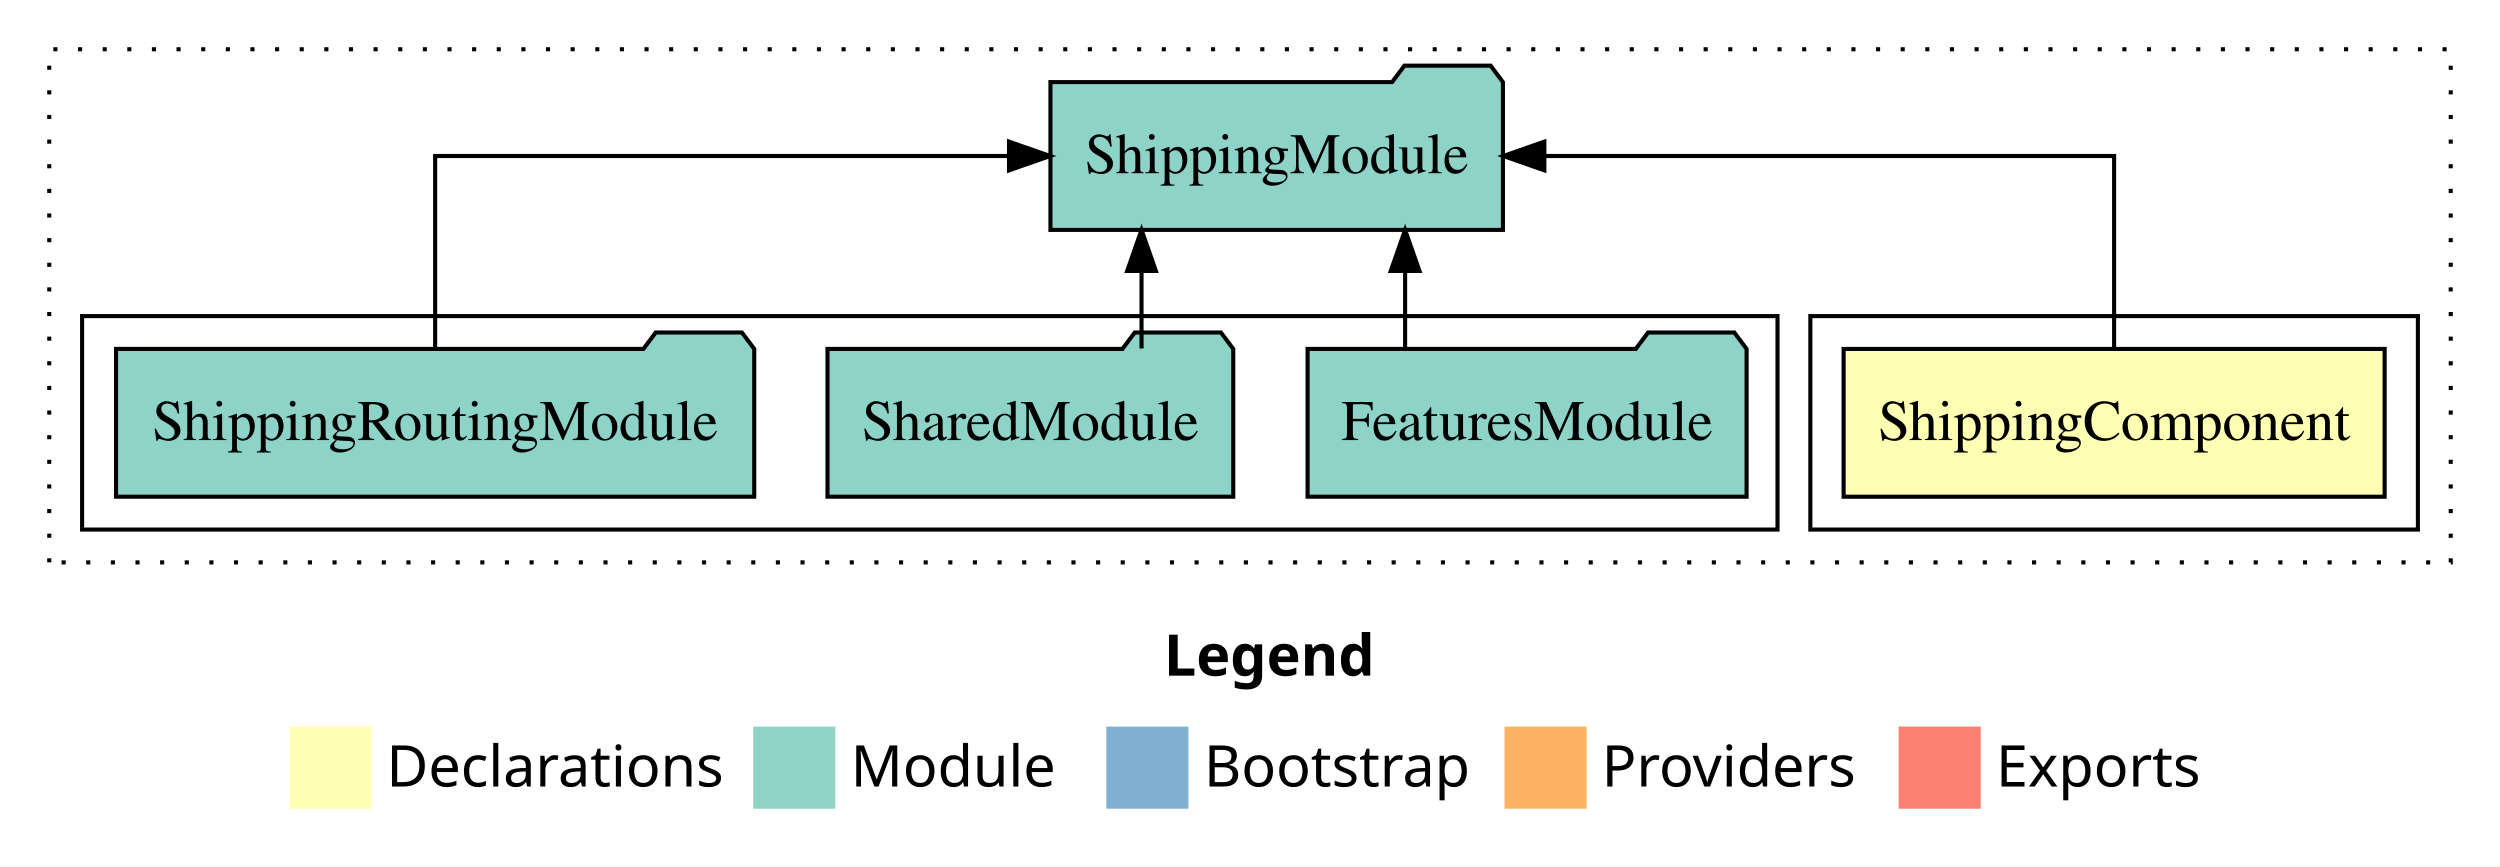
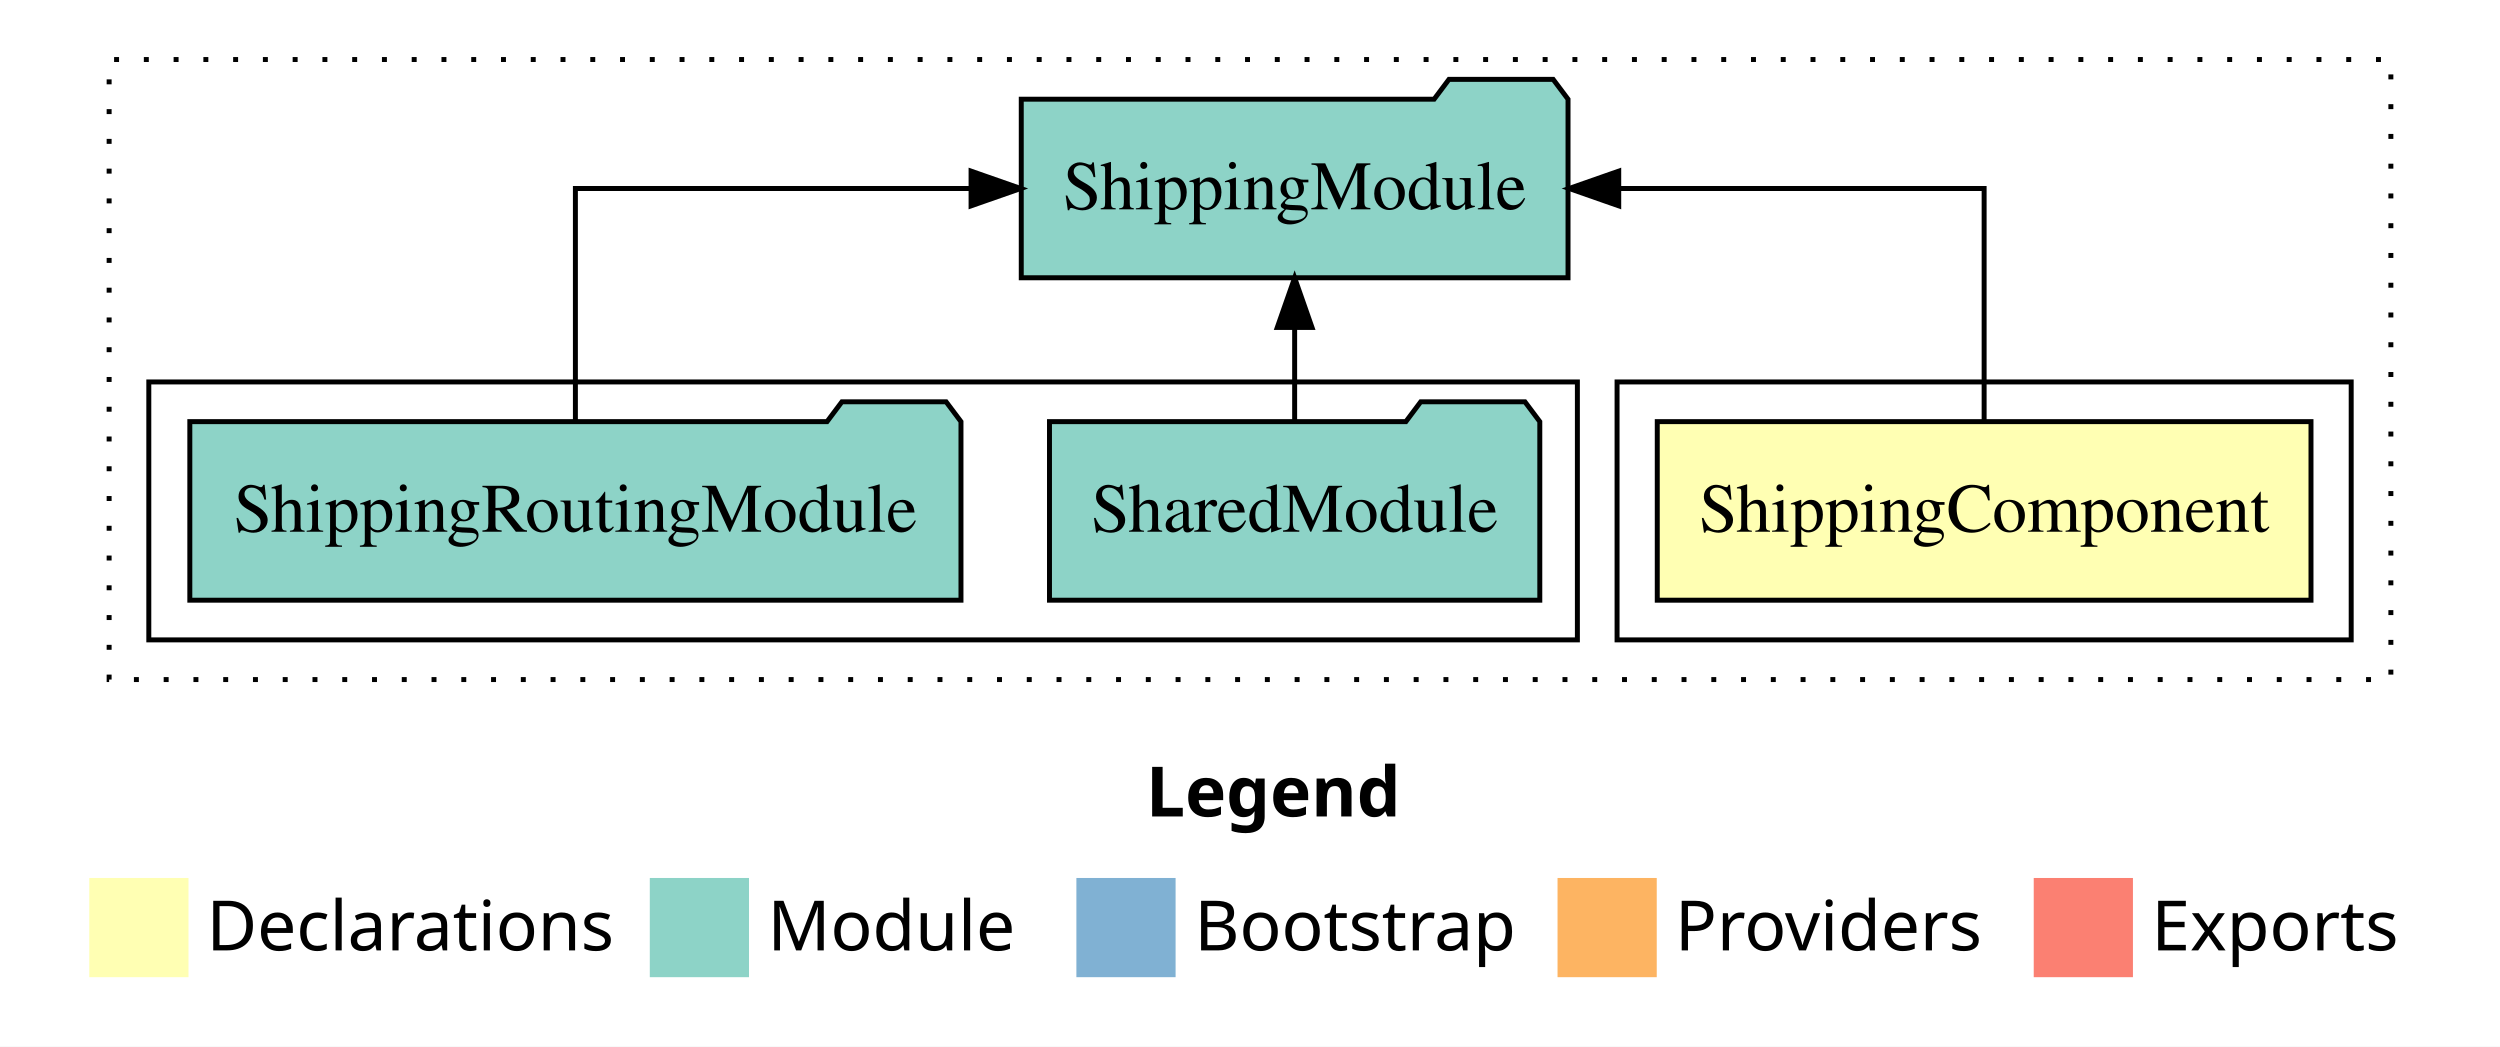
- <svg xmlns="http://www.w3.org/2000/svg" width="609pt" height="211pt" viewBox="0.00 0.00 609.00 211.00">
+ <svg xmlns="http://www.w3.org/2000/svg" width="504pt" height="211pt" viewBox="0.00 0.00 504.00 211.00">
  <g id="graph0" class="graph" transform="scale(1 1) rotate(0) translate(4 207)">
-     <polygon fill="#ffffff" stroke="transparent" points="-4,4 -4,-207 605,-207 605,4 -4,4" />
-     <text text-anchor="start" x="279.509" y="-42.4" font-family="sans-serif" font-weight="bold" font-size="14.00" fill="#000000">Legend</text>
-     <polygon fill="#ffffb3" stroke="transparent" points="66.5,-10 66.5,-30 86.5,-30 86.5,-10 66.5,-10" />
-     <text text-anchor="start" x="90.129" y="-15.4" font-family="sans-serif" font-size="14.00" fill="#000000">  Declarations</text>
-     <polygon fill="#8dd3c7" stroke="transparent" points="179.5,-10 179.5,-30 199.5,-30 199.5,-10 179.5,-10" />
-     <text text-anchor="start" x="203.225" y="-15.4" font-family="sans-serif" font-size="14.00" fill="#000000">  Module</text>
-     <polygon fill="#80b1d3" stroke="transparent" points="265.5,-10 265.5,-30 285.5,-30 285.5,-10 265.5,-10" />
-     <text text-anchor="start" x="289.281" y="-15.4" font-family="sans-serif" font-size="14.00" fill="#000000">  Bootstrap</text>
-     <polygon fill="#fdb462" stroke="transparent" points="362.5,-10 362.5,-30 382.5,-30 382.5,-10 362.5,-10" />
-     <text text-anchor="start" x="386.173" y="-15.4" font-family="sans-serif" font-size="14.00" fill="#000000">  Providers</text>
-     <polygon fill="#fb8072" stroke="transparent" points="458.5,-10 458.5,-30 478.5,-30 478.5,-10 458.5,-10" />
-     <text text-anchor="start" x="482.226" y="-15.4" font-family="sans-serif" font-size="14.00" fill="#000000">  Exports</text>
+     <polygon fill="#ffffff" stroke="transparent" points="-4,4 -4,-207 500,-207 500,4 -4,4" />
+     <text text-anchor="start" x="227.009" y="-42.4" font-family="sans-serif" font-weight="bold" font-size="14.00" fill="#000000">Legend</text>
+     <polygon fill="#ffffb3" stroke="transparent" points="14,-10 14,-30 34,-30 34,-10 14,-10" />
+     <text text-anchor="start" x="37.629" y="-15.4" font-family="sans-serif" font-size="14.00" fill="#000000">  Declarations</text>
+     <polygon fill="#8dd3c7" stroke="transparent" points="127,-10 127,-30 147,-30 147,-10 127,-10" />
+     <text text-anchor="start" x="150.725" y="-15.4" font-family="sans-serif" font-size="14.00" fill="#000000">  Module</text>
+     <polygon fill="#80b1d3" stroke="transparent" points="213,-10 213,-30 233,-30 233,-10 213,-10" />
+     <text text-anchor="start" x="236.781" y="-15.4" font-family="sans-serif" font-size="14.00" fill="#000000">  Bootstrap</text>
+     <polygon fill="#fdb462" stroke="transparent" points="310,-10 310,-30 330,-30 330,-10 310,-10" />
+     <text text-anchor="start" x="333.673" y="-15.4" font-family="sans-serif" font-size="14.00" fill="#000000">  Providers</text>
+     <polygon fill="#fb8072" stroke="transparent" points="406,-10 406,-30 426,-30 426,-10 406,-10" />
+     <text text-anchor="start" x="429.726" y="-15.4" font-family="sans-serif" font-size="14.00" fill="#000000">  Exports</text>
    <g id="clust1" class="cluster">
-       <polygon fill="none" stroke="#000000" stroke-dasharray="1,5" points="8,-70 8,-195 593,-195 593,-70 8,-70" />
+       <polygon fill="none" stroke="#000000" stroke-dasharray="1,5" points="18,-70 18,-195 478,-195 478,-70 18,-70" />
    </g>
    <g id="clust2" class="cluster">
-       <polygon fill="none" stroke="#000000" points="437,-78 437,-130 585,-130 585,-78 437,-78" />
+       <polygon fill="none" stroke="#000000" points="322,-78 322,-130 470,-130 470,-78 322,-78" />
    </g>
    <g id="clust4" class="cluster">
-       <polygon fill="none" stroke="#000000" points="16,-78 16,-130 429,-130 429,-78 16,-78" />
+       <polygon fill="none" stroke="#000000" points="26,-78 26,-130 314,-130 314,-78 26,-78" />
    </g>
    <g id="node1" class="node">
-       <polygon fill="#ffffb3" stroke="#000000" points="576.896,-122 445.104,-122 445.104,-86 576.896,-86 576.896,-122" />
-       <text text-anchor="middle" x="511" y="-99.8" font-family="Times,serif" font-size="14.00" fill="#000000">ShippingComponent</text>
+       <polygon fill="#ffffb3" stroke="#000000" points="461.896,-122 330.104,-122 330.104,-86 461.896,-86 461.896,-122" />
+       <text text-anchor="middle" x="396" y="-99.8" font-family="Times,serif" font-size="14.00" fill="#000000">ShippingComponent</text>
    </g>
    <g id="node2" class="node">
-       <polygon fill="#8dd3c7" stroke="#000000" points="362.114,-187 359.114,-191 338.114,-191 335.114,-187 251.886,-187 251.886,-151 362.114,-151 362.114,-187" />
-       <text text-anchor="middle" x="307" y="-164.8" font-family="Times,serif" font-size="14.00" fill="#000000">ShippingModule</text>
+       <polygon fill="#8dd3c7" stroke="#000000" points="312.114,-187 309.114,-191 288.114,-191 285.114,-187 201.886,-187 201.886,-151 312.114,-151 312.114,-187" />
+       <text text-anchor="middle" x="257" y="-164.8" font-family="Times,serif" font-size="14.00" fill="#000000">ShippingModule</text>
    </g>
    <g id="edge1" class="edge">
-       <path fill="none" stroke="#000000" d="M511,-122.106C511,-141.339 511,-169 511,-169 511,-169 372.205,-169 372.205,-169" />
-       <polygon fill="#000000" stroke="#000000" points="372.205,-165.5 362.205,-169 372.205,-172.5 372.205,-165.5" />
+       <path fill="none" stroke="#000000" d="M396,-122.106C396,-141.339 396,-169 396,-169 396,-169 322.336,-169 322.336,-169" />
+       <polygon fill="#000000" stroke="#000000" points="322.336,-165.5 312.336,-169 322.336,-172.5 322.336,-165.5" />
    </g>
    <g id="node3" class="node">
-       <polygon fill="#8dd3c7" stroke="#000000" points="421.472,-122 418.472,-126 397.472,-126 394.472,-122 314.528,-122 314.528,-86 421.472,-86 421.472,-122" />
-       <text text-anchor="middle" x="368" y="-99.8" font-family="Times,serif" font-size="14.00" fill="#000000">FeaturesModule</text>
+       <polygon fill="#8dd3c7" stroke="#000000" points="306.423,-122 303.423,-126 282.423,-126 279.423,-122 207.577,-122 207.577,-86 306.423,-86 306.423,-122" />
+       <text text-anchor="middle" x="257" y="-99.8" font-family="Times,serif" font-size="14.00" fill="#000000">SharedModule</text>
    </g>
    <g id="edge2" class="edge">
-       <path fill="none" stroke="#000000" d="M338.285,-122.106C338.285,-122.106 338.285,-140.991 338.285,-140.991" />
-       <polygon fill="#000000" stroke="#000000" points="334.786,-140.991 338.285,-150.991 341.786,-140.991 334.786,-140.991" />
+       <path fill="none" stroke="#000000" d="M257,-122.106C257,-122.106 257,-140.991 257,-140.991" />
+       <polygon fill="#000000" stroke="#000000" points="253.5,-140.991 257,-150.991 260.5,-140.991 253.5,-140.991" />
    </g>
    <g id="node4" class="node">
-       <polygon fill="#8dd3c7" stroke="#000000" points="296.423,-122 293.423,-126 272.423,-126 269.423,-122 197.577,-122 197.577,-86 296.423,-86 296.423,-122" />
-       <text text-anchor="middle" x="247" y="-99.8" font-family="Times,serif" font-size="14.00" fill="#000000">SharedModule</text>
+       <polygon fill="#8dd3c7" stroke="#000000" points="189.732,-122 186.732,-126 165.732,-126 162.732,-122 34.268,-122 34.268,-86 189.732,-86 189.732,-122" />
+       <text text-anchor="middle" x="112" y="-99.8" font-family="Times,serif" font-size="14.00" fill="#000000">ShippingRoutingModule</text>
    </g>
    <g id="edge3" class="edge">
-       <path fill="none" stroke="#000000" d="M274.077,-122.106C274.077,-122.106 274.077,-140.991 274.077,-140.991" />
-       <polygon fill="#000000" stroke="#000000" points="270.577,-140.991 274.077,-150.991 277.577,-140.991 270.577,-140.991" />
-     </g>
-     <g id="node5" class="node">
-       <polygon fill="#8dd3c7" stroke="#000000" points="179.732,-122 176.732,-126 155.732,-126 152.732,-122 24.268,-122 24.268,-86 179.732,-86 179.732,-122" />
-       <text text-anchor="middle" x="102" y="-99.8" font-family="Times,serif" font-size="14.00" fill="#000000">ShippingRoutingModule</text>
-     </g>
-     <g id="edge4" class="edge">
-       <path fill="none" stroke="#000000" d="M102,-122.106C102,-141.339 102,-169 102,-169 102,-169 241.794,-169 241.794,-169" />
-       <polygon fill="#000000" stroke="#000000" points="241.794,-172.5 251.794,-169 241.794,-165.5 241.794,-172.5" />
+       <path fill="none" stroke="#000000" d="M112,-122.106C112,-141.339 112,-169 112,-169 112,-169 191.768,-169 191.768,-169" />
+       <polygon fill="#000000" stroke="#000000" points="191.768,-172.5 201.768,-169 191.768,-165.5 191.768,-172.5" />
    </g>
  </g>
</svg>
